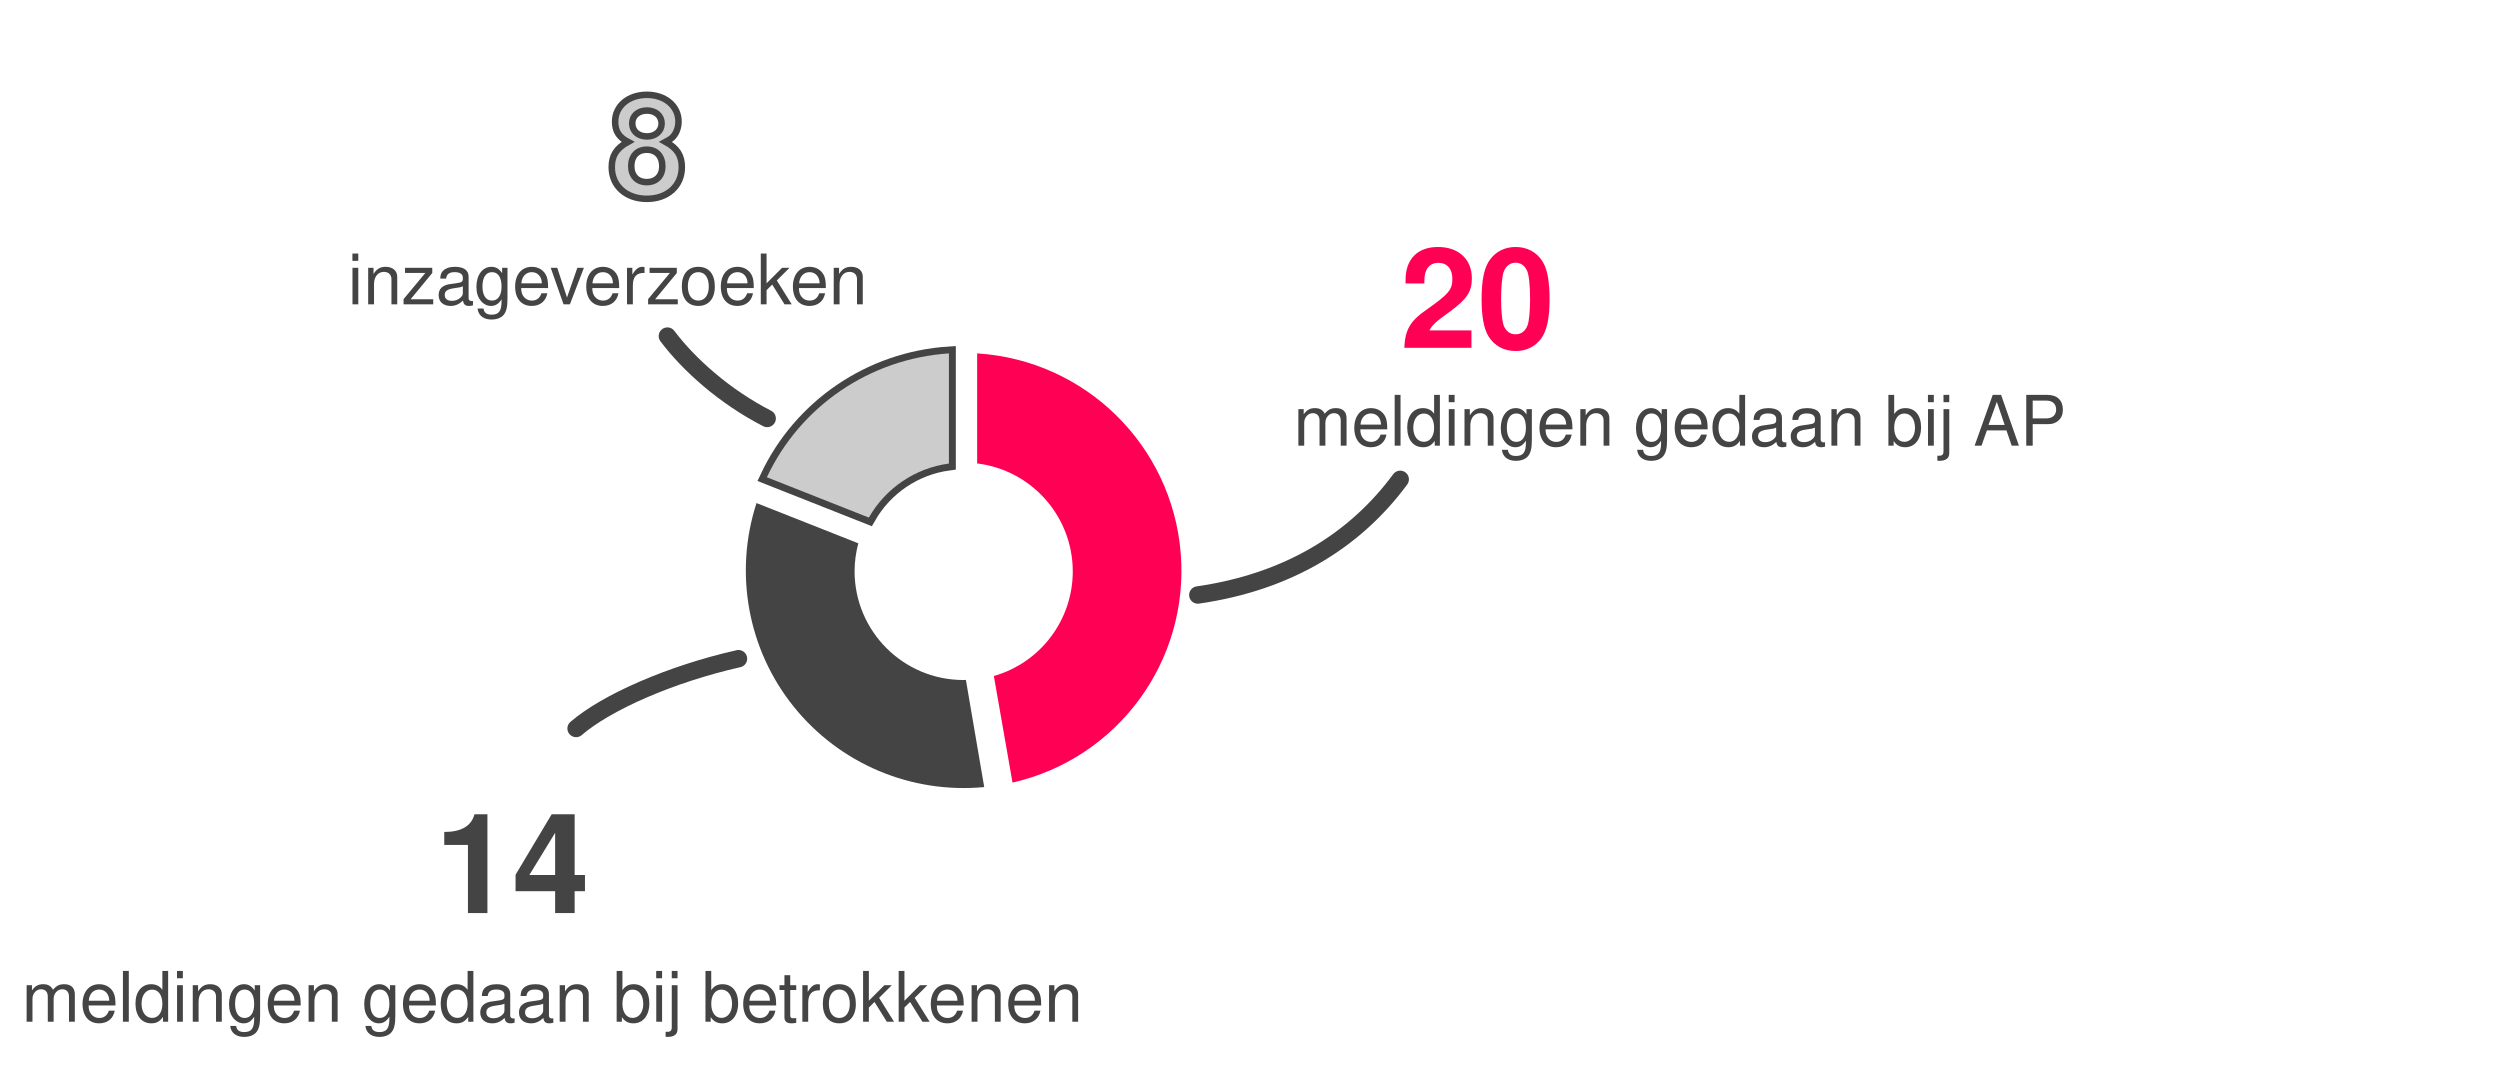
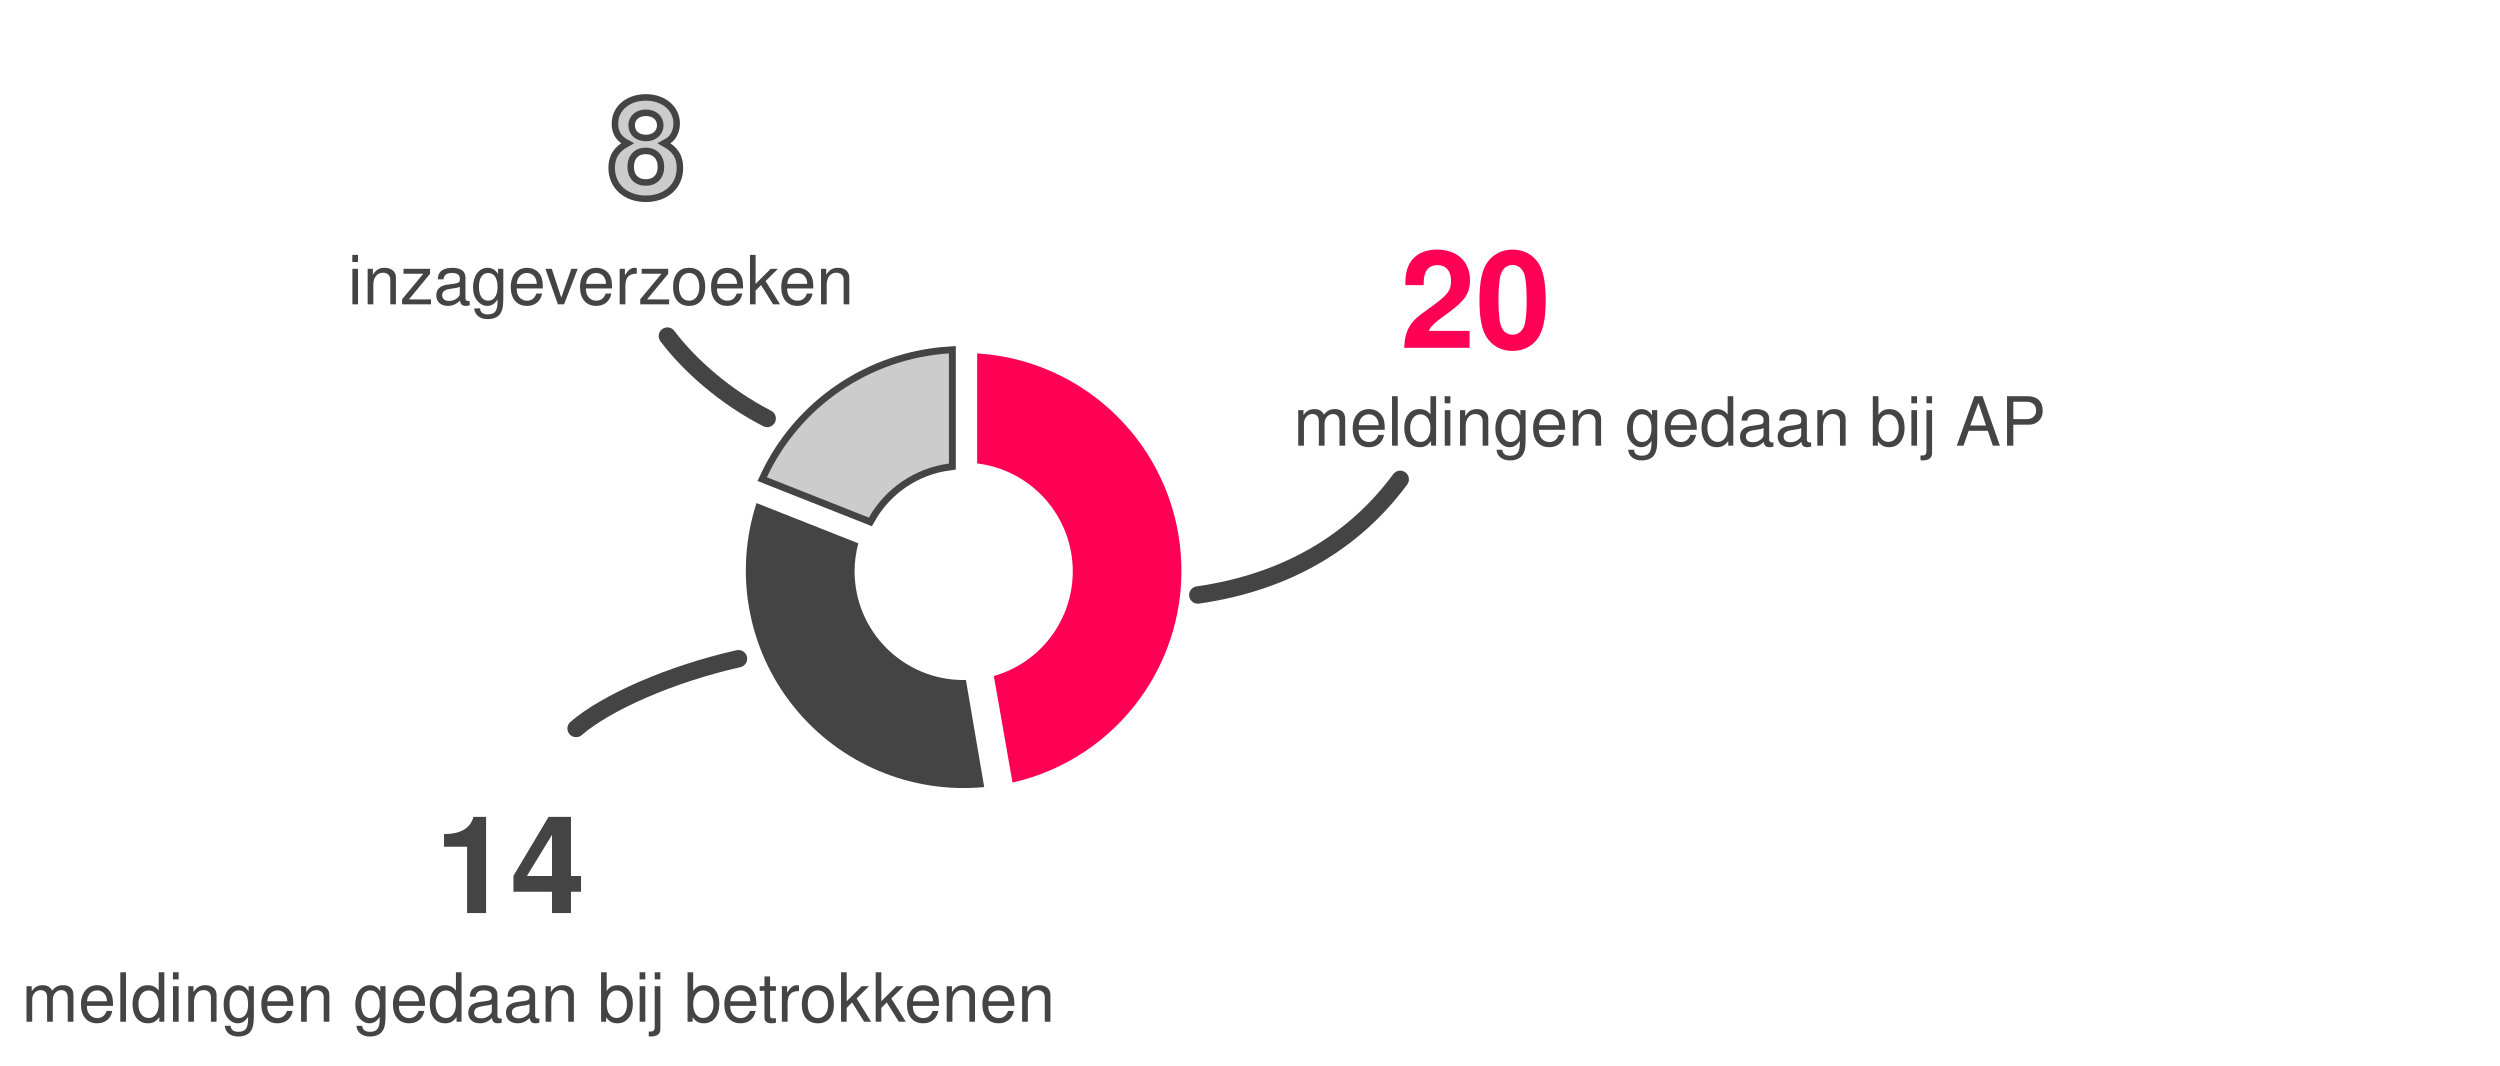
<svg xmlns="http://www.w3.org/2000/svg" width="1150mm" height="490mm" version="1.1" viewBox="0 0 1150 490">
-   <g transform="translate(410 210)" style="font-size:2.67em; font-family:Source Sans Pro, Helvetica, sans-serif;">
+   <g transform="translate(410 210)" style="font-size:2.6em; font-family:Source Sans Pro, Helvetica, sans-serif;">
    <path transform="scale(.265)" d="m149-179v191a189 189 0 0 1 166 187 189 189 0 0 1-137 182c10.7 62.1 22.1 125 32.4 185 183-41.8 307-211 292-398-15-187-165-335-353-347z" style="fill:#ff0055;paint-order:stroke markers fill" />
    <path transform="scale(.265)" d="m-234 80.8c-39.3 121-15.2 254 64.3 353 79.8 99.5 204 152 331 140l-31.8-186a189 189 0 0 1-4.25 0.15 189 189 0 0 1-189-189 189 189 0 0 1 6.51-48.3z" style="fill:#444444;paint-order:stroke markers fill" />
    <path transform="scale(.265)" d="m100-179c-137 9.09-258 91.4-316 215l177 70a189 189 0 0 1 139-93.8z" style="fill:#cccccc;paint-order:stroke markers fill;stroke:#444;stroke-width:24;" />
    <g style="fill:#444;">
      <text x="185" y="-5">meldingen gedaan bij AP</text>
      <text x="-400" y="260">meldingen gedaan bij betrokkenen</text>
      <text x="-250" y="-70">inzageverzoeken</text>
    </g>
    <path d="m141 63.7c41.4-5.97 72.2-24.9 93.1-53.2" style="fill:none;stroke-linecap:round;stroke-linejoin:round;stroke-width:8;stroke:#444444" />
    <path d="m-103-55.4c9.77 13 26.2 27.8 45.9 37.9" style="fill:none;stroke-linecap:round;stroke-linejoin:round;stroke-width:8;stroke:#444444" />
    <path d="m-70.3 93c-31.2 7.04-60.8 20.1-74.7 32.1" style="fill:none;stroke-linecap:round;stroke-linejoin:round;stroke-width:8;stroke:#444444" />
    <g style="font-size:2em; font-weight:bold;">
      <text x="-130" y="-120" fill="#ccc" stroke="#444" stroke-width="3">8</text>
      <text x="-210" y="210" fill="#444">14</text>
      <text x="234.054" y="-50" fill="#f05">20</text>
    </g>
  </g>
</svg>
